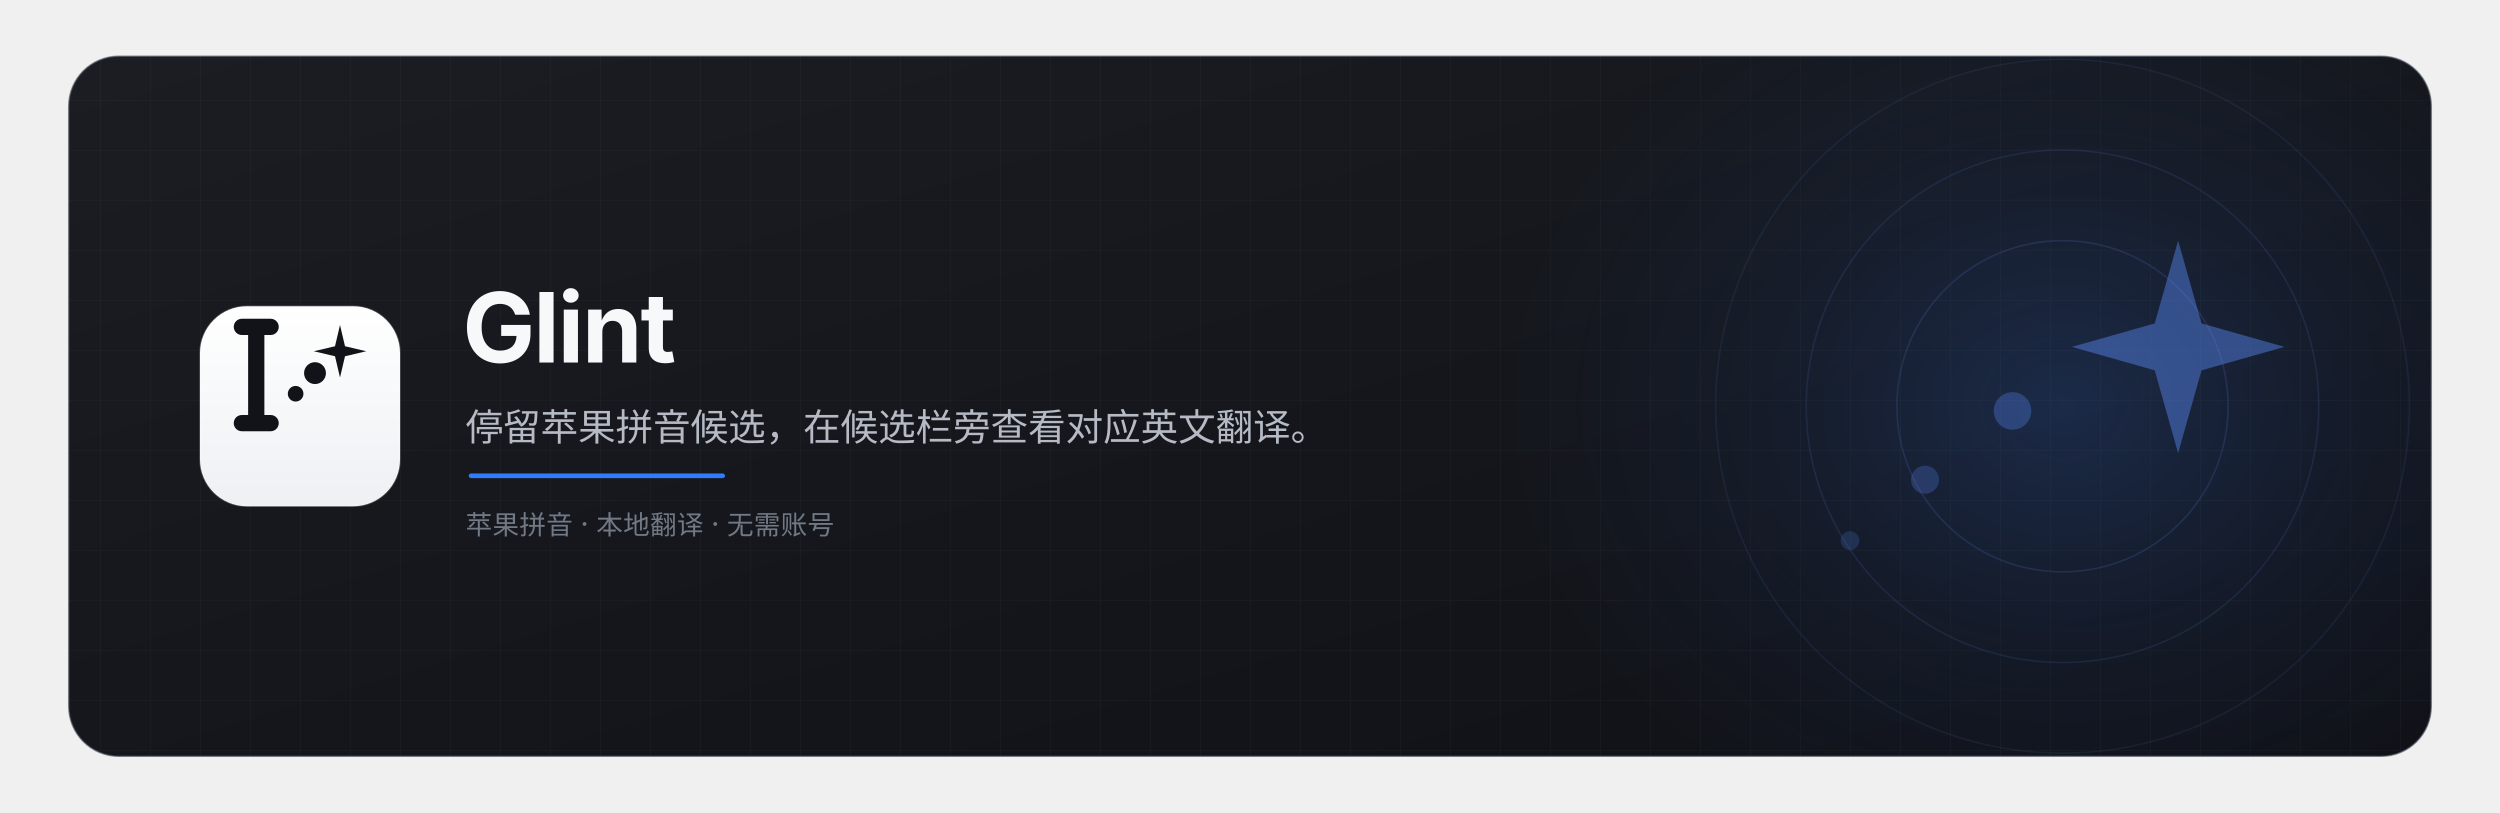
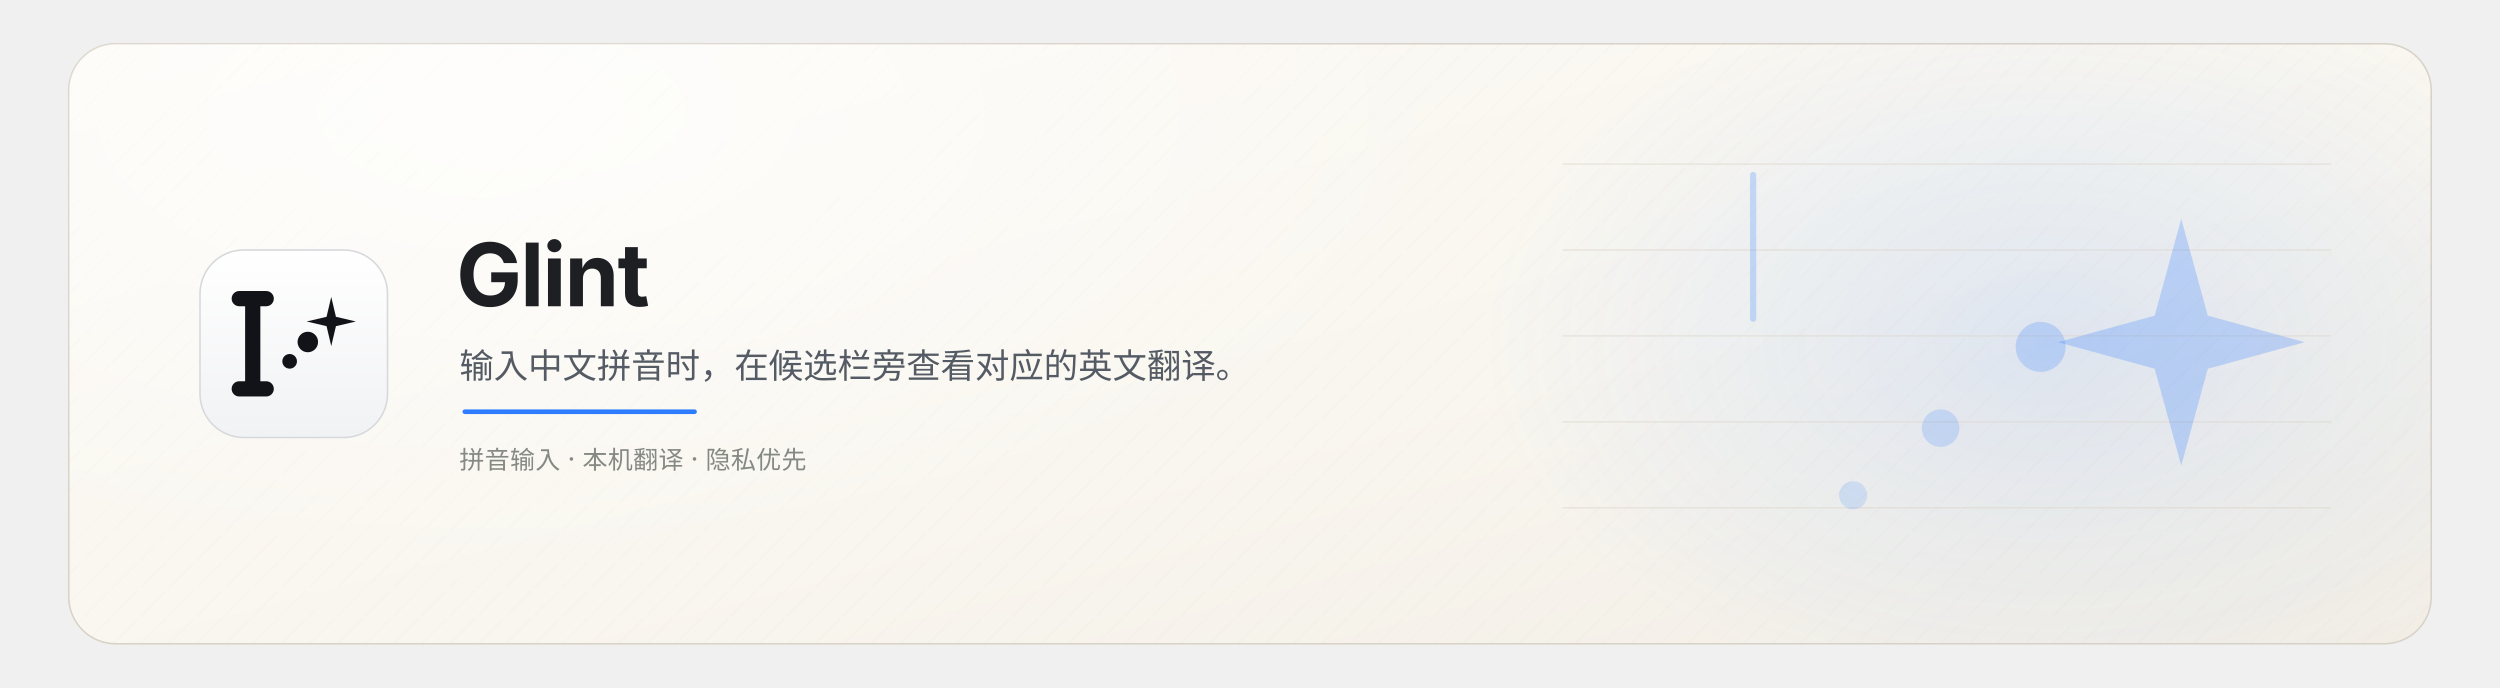
- <svg xmlns="http://www.w3.org/2000/svg" width="1600" height="520" viewBox="0 0 1600 520">
+ <svg xmlns="http://www.w3.org/2000/svg" width="1600" height="440" viewBox="0 0 1600 440">
  <defs>
-     <linearGradient id="panel" x1="0" y1="0" x2="1" y2="1">
-       <stop offset="0" stop-color="#1B1D23" />
-       <stop offset="0.55" stop-color="#14161B" />
-       <stop offset="1" stop-color="#101116" />
+     <linearGradient id="paper" x1="0" y1="0" x2="1" y2="1">
+       <stop offset="0" stop-color="#FCFAF5" />
+       <stop offset="0.58" stop-color="#F9F6EF" />
+       <stop offset="1" stop-color="#F2EEE6" />
    </linearGradient>
    <linearGradient id="iconTile" x1="0" y1="0" x2="0" y2="1">
      <stop offset="0" stop-color="#FFFFFF" />
-       <stop offset="1" stop-color="#EEF0F3" />
+       <stop offset="1" stop-color="#F1F2F4" />
    </linearGradient>
-     <radialGradient id="blueGlow" cx="50%" cy="50%" r="50%">
-       <stop offset="0" stop-color="#3C82FF" stop-opacity="0.20" />
-       <stop offset="0.55" stop-color="#2E6DE5" stop-opacity="0.07" />
-       <stop offset="1" stop-color="#2E6DE5" stop-opacity="0" />
+     <radialGradient id="paperLight" cx="50%" cy="50%" r="50%">
+       <stop offset="0" stop-color="#FFFFFF" stop-opacity="0.72" />
+       <stop offset="1" stop-color="#FFFFFF" stop-opacity="0" />
    </radialGradient>
-     <pattern id="grid" width="32" height="32" patternUnits="userSpaceOnUse">
-       <path d="M32 0H0V32" fill="none" stroke="#D9E4FF" stroke-opacity="0.035" />
+     <radialGradient id="blueWash" cx="50%" cy="50%" r="50%">
+       <stop offset="0" stop-color="#2F7DFF" stop-opacity="0.13" />
+       <stop offset="1" stop-color="#2F7DFF" stop-opacity="0" />
+     </radialGradient>
+     <pattern id="paperGrain" width="18" height="18" patternUnits="userSpaceOnUse">
+       <path d="M-2 18L18 -2" fill="none" stroke="#746B5D" stroke-opacity="0.018" />
    </pattern>
    <clipPath id="panelClip">
-       <rect x="44" y="36" width="1512" height="448" rx="32" />
+       <rect x="44" y="28" width="1512" height="384" rx="30" />
    </clipPath>
    <style>
      text {
        font-family: "SF Pro Display", "SF Pro Text", "PingFang SC", "Helvetica Neue", sans-serif;
      }
-       .wordmark { fill: #F7F8FA; font-size: 62px; font-weight: 700; letter-spacing: -1.2px; }
-       .tagline { fill: #B5BAC4; font-size: 24px; font-weight: 450; }
-       .details { fill: #717985; font-size: 17px; font-weight: 500; letter-spacing: 0.2px; }
+       .wordmark { fill: #1D1F23; font-size: 56px; font-weight: 700; letter-spacing: -1px; }
+       .tagline { fill: #555B64; font-size: 22px; font-weight: 450; }
+       .details { fill: #858983; font-size: 16px; font-weight: 500; letter-spacing: 0.2px; }
    </style>
  </defs>
-   <rect x="44" y="36" width="1512" height="448" rx="32" fill="url(#panel)" stroke="#4D5260" stroke-opacity="0.62" />
+   <rect x="44" y="28" width="1512" height="384" rx="30" fill="url(#paper)" stroke="#D8D2C7" />
  <g clip-path="url(#panelClip)">
-     <rect x="44" y="36" width="1512" height="448" fill="url(#grid)" />
-     <ellipse cx="1320" cy="260" rx="360" ry="300" fill="url(#blueGlow)" />
-     <g fill="none" stroke="#6B91F8">
-       <circle cx="1320" cy="260" r="222" stroke-opacity="0.09" />
-       <circle cx="1320" cy="260" r="164" stroke-opacity="0.12" />
-       <circle cx="1320" cy="260" r="106" stroke-opacity="0.15" />
+     <rect x="44" y="28" width="1512" height="384" fill="url(#paperGrain)" />
+     <ellipse cx="320" cy="72" rx="620" ry="290" fill="url(#paperLight)" />
+     <ellipse cx="1310" cy="220" rx="360" ry="235" fill="url(#blueWash)" />
+     <g stroke="#D8D2C7" stroke-opacity="0.42">
+       <path d="M1000 105h492" />
+       <path d="M1000 160h492" />
+       <path d="M1000 215h492" />
+       <path d="M1000 270h492" />
+       <path d="M1000 325h492" />
    </g>
-     <g fill="#5C8EFF">
-       <circle cx="1184" cy="346" r="6" opacity="0.18" />
-       <circle cx="1232" cy="307" r="9" opacity="0.24" />
-       <circle cx="1288" cy="263" r="12" opacity="0.30" />
-       <path d="M1394 154L1409 207L1462 222L1409 237L1394 290L1379 237L1326 222L1379 207Z" opacity="0.42" />
+     <rect x="1120" y="110" width="4" height="96" rx="2" fill="#2F7DFF" opacity="0.24" />
+     <g fill="#2F7DFF">
+       <circle cx="1186" cy="317" r="9" opacity="0.16" />
+       <circle cx="1242" cy="274" r="12" opacity="0.19" />
+       <circle cx="1306" cy="222" r="16" opacity="0.22" />
+       <path d="M1396 140L1413 202L1475 219L1413 236L1396 298L1379 236L1317 219L1379 202Z" opacity="0.25" />
    </g>
  </g>
-   <rect x="128" y="196" width="128" height="128" rx="30" fill="url(#iconTile)" stroke="#FFFFFF" stroke-opacity="0.22" />
-   <g fill="#111318" transform="translate(140 192) scale(4)">
+   <rect x="128" y="160" width="120" height="120" rx="28" fill="url(#iconTile)" stroke="#D6D8DC" />
+   <g fill="#111318" transform="translate(139.25 175) scale(3.75)">
    <rect x="2.4" y="3" width="7.2" height="2.6" rx="1.3" />
    <rect x="2.4" y="18.4" width="7.2" height="2.6" rx="1.3" />
    <rect x="4.7" y="4.2" width="2.6" height="15.6" rx="1.3" />
    <circle cx="12.3" cy="15" r="1.25" />
    <circle cx="15.4" cy="11.7" r="1.75" />
    <path d="M19.4 4L20.2 7.4L23.6 8.2L20.2 9L19.4 12.4L18.6 9L15.2 8.2L18.6 7.4Z" />
  </g>
-   <text x="296" y="232" class="wordmark">Glint</text>
-   <text x="298" y="282" class="tagline">停留苹果拼音候选，在候选栏旁查看对应英文翻译。</text>
-   <rect x="300" y="303" width="164" height="3" rx="1.5" fill="#2F7DFF" />
-   <text x="298" y="342" class="details">苹果拼音 · 本地翻译 · 无需账号</text>
+   <text x="292" y="196" class="wordmark">Glint</text>
+   <text x="294" y="242" class="tagline">输入中文拼音时，在候选栏旁查看对应的英文翻译。</text>
+   <rect x="296" y="262" width="150" height="3" rx="1.5" fill="#2F7DFF" />
+   <text x="294" y="300" class="details">拼音输入 · 本机翻译 · 隐私优先</text>
</svg>
